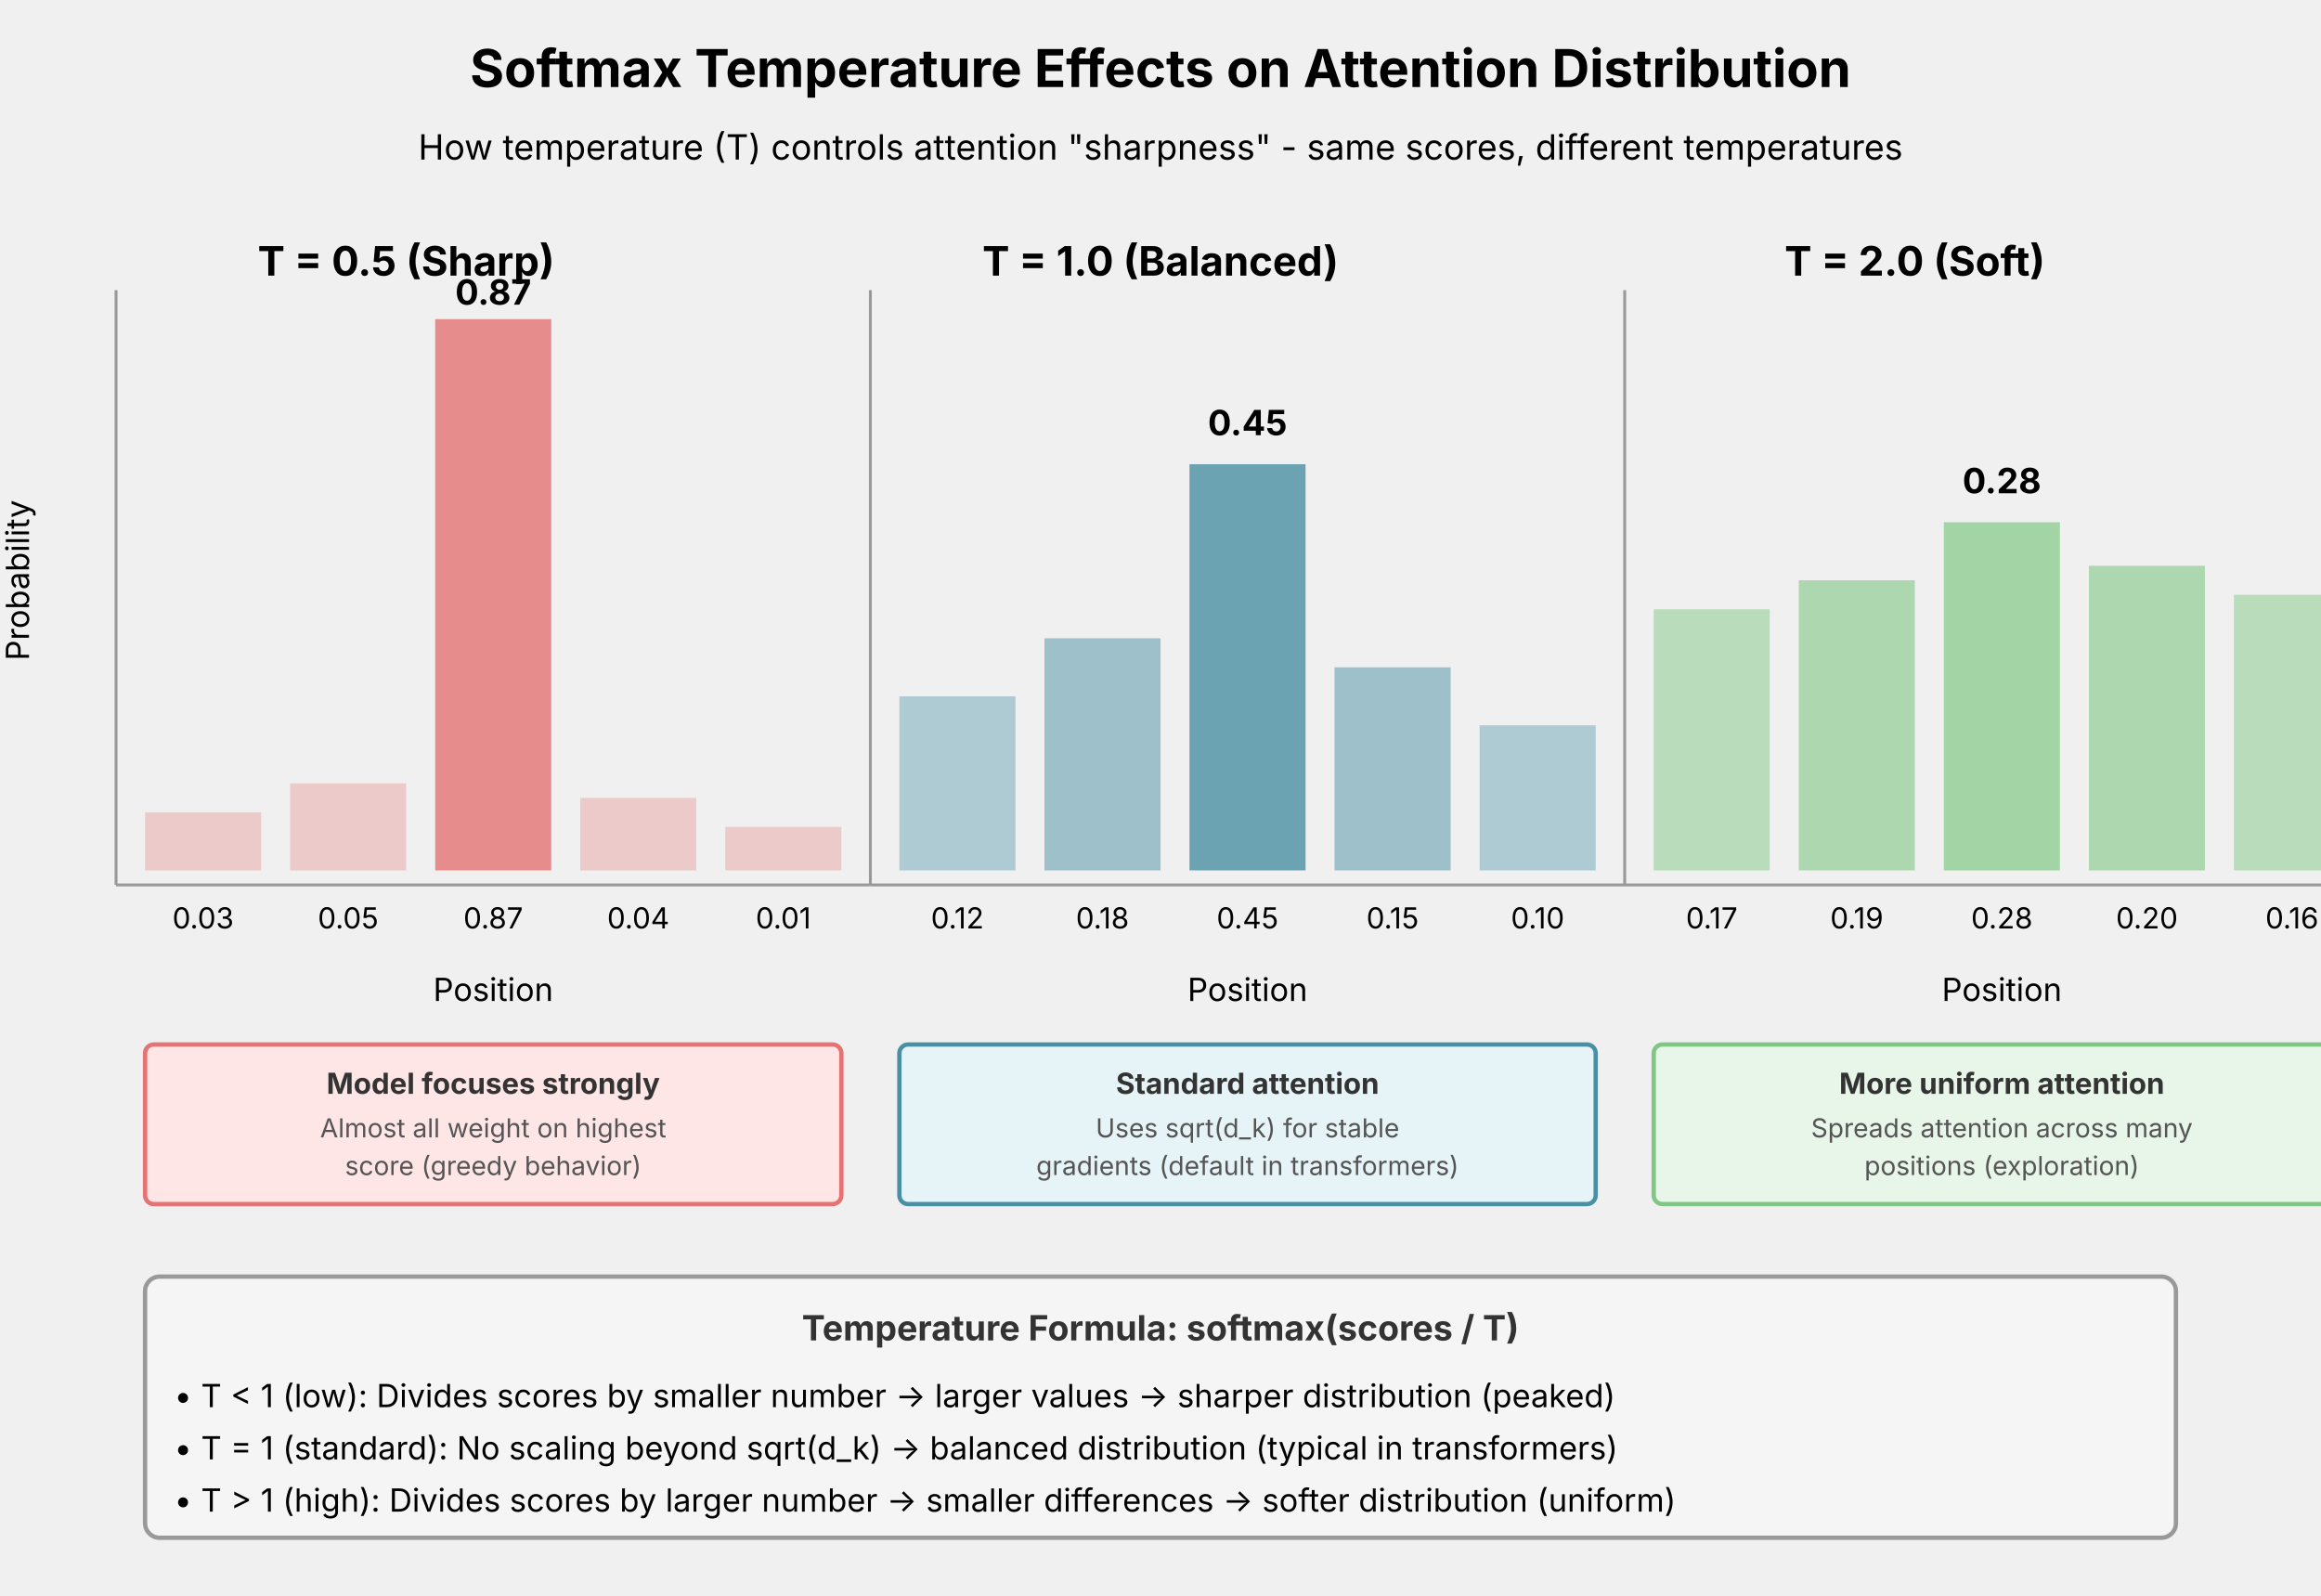
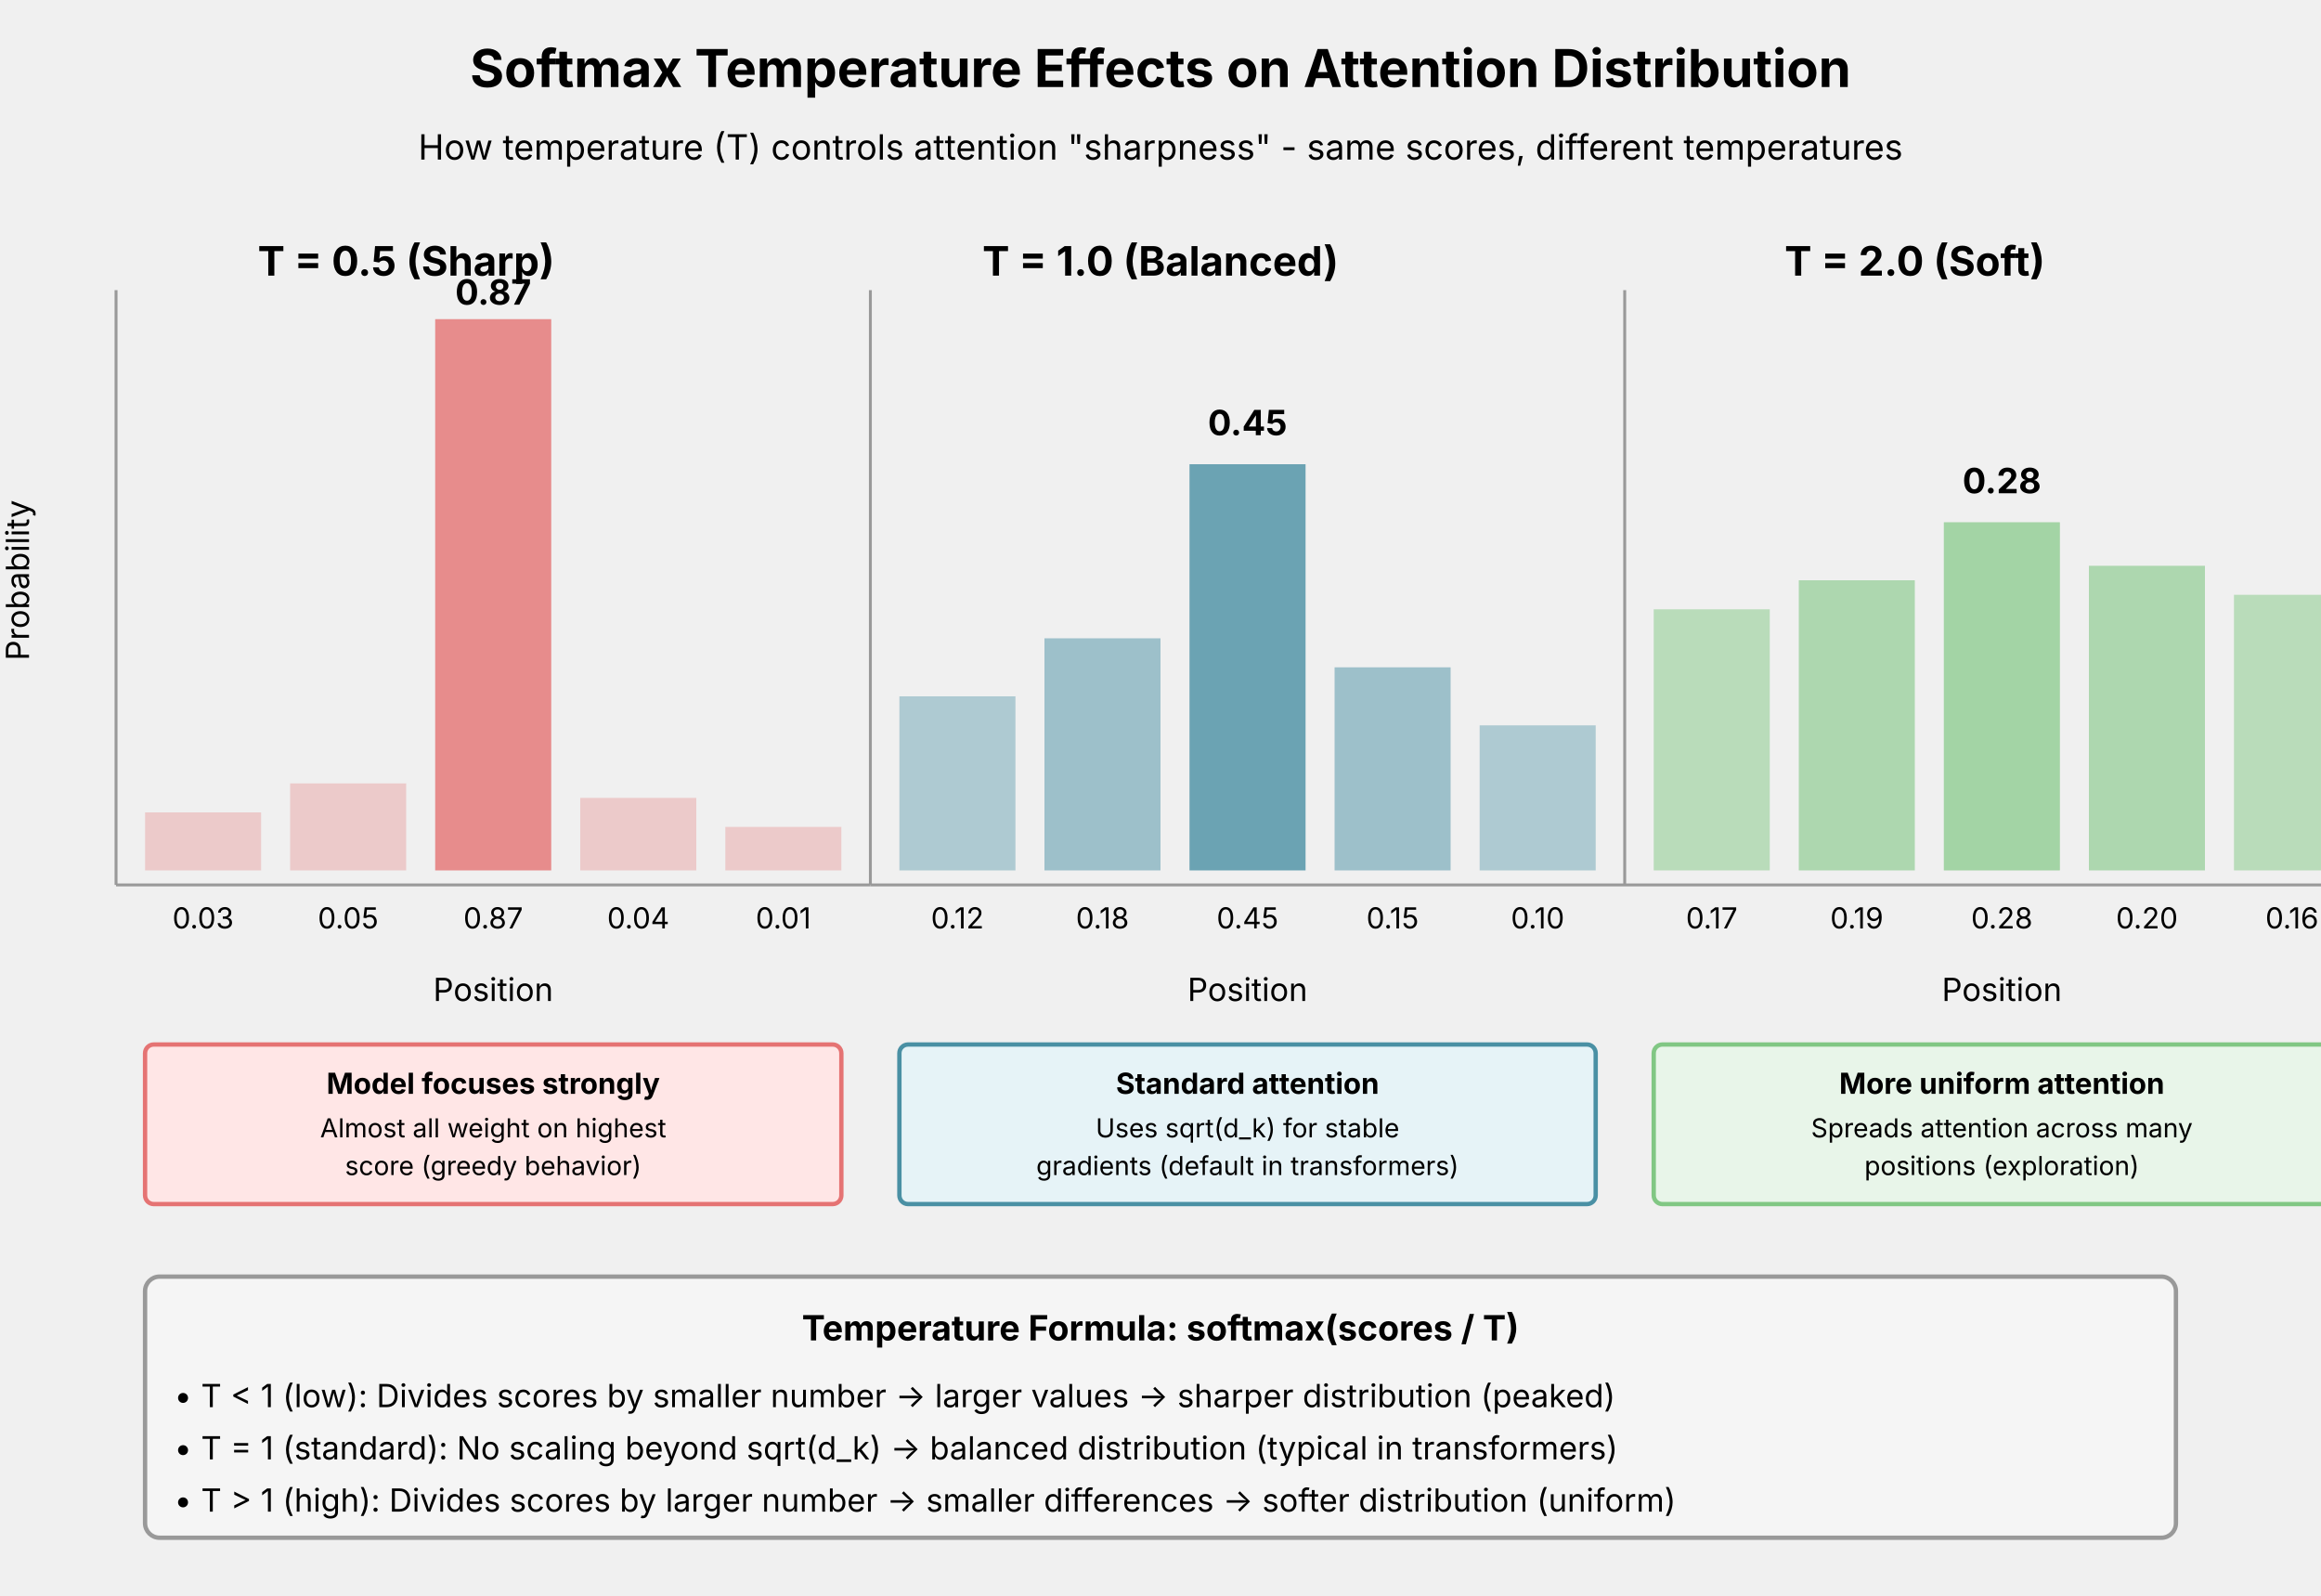
<svg xmlns="http://www.w3.org/2000/svg" viewBox="0 0 800 550">
  <style>
    /* Light mode (default) */
    text { fill: #000000; }
    .axis-text { fill: #000000; }
    .label-text { fill: #666666; }
    line[stroke="#333"] { stroke: #333333; }

    /* Dark mode */
    @media (prefers-color-scheme: dark) {
      text { fill: #ffffff; }
      .axis-text { fill: #ffffff; }
      .label-text { fill: #cccccc; }
      line[stroke="#333"] { stroke: #cccccc; }

      /* Keep white text white in dark mode (for colored backgrounds) */
      text[fill="#fff"],
      text[fill="#ffffff"],
      text[fill="white"] {
        fill: #ffffff;
      }

      /* Keep colored text readable in dark mode */
      text[fill="#E57373"] { fill: #ef5350; }
      text[fill="#81C784"] { fill: #66bb6a; }
      text[fill="#FFB74D"] { fill: #ffa726; }
      text[fill="#4A90A4"] { fill: #4fc3f7; }

      /* Override dark inline text colors */
      text[fill="#000"],
      text[fill="#000000"],
      text[fill="#333"],
      text[fill="#555"],
      text[fill="#666"] {
        fill: #ffffff;
      }

      /* Darken colored backgrounds for white text visibility */
      rect[fill="#E57373"] { fill: #8b3d3d; }
      rect[fill="#4A90A4"] { fill: #2d5f6f; }
      rect[fill="#81C784"] { fill: #4a7c4e; }
    }
  </style>
  <text x="400" y="30" font-family="system-ui, -apple-system, sans-serif" font-size="18" font-weight="bold" text-anchor="middle" fill="#333">
    Softmax Temperature Effects on Attention Distribution
  </text>
  <text x="400" y="55" font-family="system-ui, -apple-system, sans-serif" font-size="12" text-anchor="middle" fill="#666">
    How temperature (T) controls attention "sharpness" - same scores, different temperatures
  </text>
  <g id="low-temp">
    <text x="140" y="95" font-family="system-ui, -apple-system, sans-serif" font-size="14" font-weight="bold" text-anchor="middle" fill="#E57373">T = 0.5 (Sharp)</text>
    <rect x="50" y="280" width="40" height="20" fill="#E57373" opacity="0.3" />
    <text x="70" y="320" font-family="system-ui, -apple-system, sans-serif" font-size="10" text-anchor="middle" fill="#666">0.03</text>
    <rect x="100" y="270" width="40" height="30" fill="#E57373" opacity="0.3" />
    <text x="120" y="320" font-family="system-ui, -apple-system, sans-serif" font-size="10" text-anchor="middle" fill="#666">0.05</text>
    <rect x="150" y="110" width="40" height="190" fill="#E57373" opacity="0.8" />
    <text x="170" y="105" font-family="system-ui, -apple-system, sans-serif" font-size="12" font-weight="bold" text-anchor="middle" fill="#E57373">0.87</text>
    <text x="170" y="320" font-family="system-ui, -apple-system, sans-serif" font-size="10" text-anchor="middle" fill="#666">0.87</text>
    <rect x="200" y="275" width="40" height="25" fill="#E57373" opacity="0.3" />
    <text x="220" y="320" font-family="system-ui, -apple-system, sans-serif" font-size="10" text-anchor="middle" fill="#666">0.04</text>
    <rect x="250" y="285" width="40" height="15" fill="#E57373" opacity="0.3" />
    <text x="270" y="320" font-family="system-ui, -apple-system, sans-serif" font-size="10" text-anchor="middle" fill="#666">0.01</text>
    <line x1="40" y1="305" x2="300" y2="305" stroke="#999" stroke-width="1" />
    <text x="170" y="345" font-family="system-ui, -apple-system, sans-serif" font-size="11" text-anchor="middle" fill="#666">Position</text>
    <line x1="40" y1="100" x2="40" y2="305" stroke="#999" stroke-width="1" />
    <text x="10" y="200" font-family="system-ui, -apple-system, sans-serif" font-size="11" text-anchor="middle" fill="#666" transform="rotate(-90 10 200)">Probability</text>
    <rect x="50" y="360" width="240" height="55" fill="#FFE6E6" stroke="#E57373" stroke-width="1.5" rx="3" />
-     <text x="170" y="377" font-family="system-ui, -apple-system, sans-serif" font-size="10" font-weight="bold" text-anchor="middle" style="fill: #333 !important">Model focuses strongly</text>
-     <text x="170" y="392" font-family="system-ui, -apple-system, sans-serif" font-size="9" text-anchor="middle" style="fill: #555 !important">Almost all weight on highest</text>
-     <text x="170" y="405" font-family="system-ui, -apple-system, sans-serif" font-size="9" text-anchor="middle" style="fill: #555 !important">score (greedy behavior)</text>
+     <text x="170" y="377" font-family="system-ui, -apple-system, sans-serif" font-size="10" font-weight="bold" text-anchor="middle">Model focuses strongly</text>
+     <text x="170" y="392" font-family="system-ui, -apple-system, sans-serif" font-size="9" text-anchor="middle">Almost all weight on highest</text>
+     <text x="170" y="405" font-family="system-ui, -apple-system, sans-serif" font-size="9" text-anchor="middle">score (greedy behavior)</text>
  </g>
  <g id="standard-temp">
    <text x="400" y="95" font-family="system-ui, -apple-system, sans-serif" font-size="14" font-weight="bold" text-anchor="middle" fill="#4A90A4">T = 1.0 (Balanced)</text>
    <rect x="310" y="240" width="40" height="60" fill="#4A90A4" opacity="0.4" />
    <text x="330" y="320" font-family="system-ui, -apple-system, sans-serif" font-size="10" text-anchor="middle" fill="#666">0.12</text>
    <rect x="360" y="220" width="40" height="80" fill="#4A90A4" opacity="0.5" />
    <text x="380" y="320" font-family="system-ui, -apple-system, sans-serif" font-size="10" text-anchor="middle" fill="#666">0.18</text>
    <rect x="410" y="160" width="40" height="140" fill="#4A90A4" opacity="0.8" />
    <text x="430" y="150" font-family="system-ui, -apple-system, sans-serif" font-size="12" font-weight="bold" text-anchor="middle" fill="#4A90A4">0.45</text>
    <text x="430" y="320" font-family="system-ui, -apple-system, sans-serif" font-size="10" text-anchor="middle" fill="#666">0.45</text>
    <rect x="460" y="230" width="40" height="70" fill="#4A90A4" opacity="0.5" />
    <text x="480" y="320" font-family="system-ui, -apple-system, sans-serif" font-size="10" text-anchor="middle" fill="#666">0.15</text>
    <rect x="510" y="250" width="40" height="50" fill="#4A90A4" opacity="0.4" />
    <text x="530" y="320" font-family="system-ui, -apple-system, sans-serif" font-size="10" text-anchor="middle" fill="#666">0.10</text>
    <line x1="300" y1="305" x2="560" y2="305" stroke="#999" stroke-width="1" />
    <text x="430" y="345" font-family="system-ui, -apple-system, sans-serif" font-size="11" text-anchor="middle" fill="#666">Position</text>
    <line x1="300" y1="100" x2="300" y2="305" stroke="#999" stroke-width="1" />
    <rect x="310" y="360" width="240" height="55" fill="#E6F3F7" stroke="#4A90A4" stroke-width="1.5" rx="3" />
-     <text x="430" y="377" font-family="system-ui, -apple-system, sans-serif" font-size="10" font-weight="bold" text-anchor="middle" style="fill: #333 !important">Standard attention</text>
-     <text x="430" y="392" font-family="system-ui, -apple-system, sans-serif" font-size="9" text-anchor="middle" style="fill: #555 !important">Uses sqrt(d_k) for stable</text>
-     <text x="430" y="405" font-family="system-ui, -apple-system, sans-serif" font-size="9" text-anchor="middle" style="fill: #555 !important">gradients (default in transformers)</text>
+     <text x="430" y="377" font-family="system-ui, -apple-system, sans-serif" font-size="10" font-weight="bold" text-anchor="middle">Standard attention</text>
+     <text x="430" y="392" font-family="system-ui, -apple-system, sans-serif" font-size="9" text-anchor="middle">Uses sqrt(d_k) for stable</text>
+     <text x="430" y="405" font-family="system-ui, -apple-system, sans-serif" font-size="9" text-anchor="middle">gradients (default in transformers)</text>
  </g>
  <g id="high-temp">
    <text x="660" y="95" font-family="system-ui, -apple-system, sans-serif" font-size="14" font-weight="bold" text-anchor="middle" fill="#81C784">T = 2.0 (Soft)</text>
    <rect x="570" y="210" width="40" height="90" fill="#81C784" opacity="0.5" />
    <text x="590" y="320" font-family="system-ui, -apple-system, sans-serif" font-size="10" text-anchor="middle" fill="#666">0.17</text>
    <rect x="620" y="200" width="40" height="100" fill="#81C784" opacity="0.6" />
    <text x="640" y="320" font-family="system-ui, -apple-system, sans-serif" font-size="10" text-anchor="middle" fill="#666">0.19</text>
    <rect x="670" y="180" width="40" height="120" fill="#81C784" opacity="0.7" />
    <text x="690" y="170" font-family="system-ui, -apple-system, sans-serif" font-size="12" font-weight="bold" text-anchor="middle" fill="#81C784">0.28</text>
    <text x="690" y="320" font-family="system-ui, -apple-system, sans-serif" font-size="10" text-anchor="middle" fill="#666">0.28</text>
    <rect x="720" y="195" width="40" height="105" fill="#81C784" opacity="0.6" />
    <text x="740" y="320" font-family="system-ui, -apple-system, sans-serif" font-size="10" text-anchor="middle" fill="#666">0.20</text>
    <rect x="770" y="205" width="40" height="95" fill="#81C784" opacity="0.5" />
    <text x="790" y="320" font-family="system-ui, -apple-system, sans-serif" font-size="10" text-anchor="middle" fill="#666">0.16</text>
    <line x1="560" y1="305" x2="820" y2="305" stroke="#999" stroke-width="1" />
    <text x="690" y="345" font-family="system-ui, -apple-system, sans-serif" font-size="11" text-anchor="middle" fill="#666">Position</text>
    <line x1="560" y1="100" x2="560" y2="305" stroke="#999" stroke-width="1" />
    <rect x="570" y="360" width="240" height="55" fill="#E8F5E9" stroke="#81C784" stroke-width="1.5" rx="3" />
-     <text x="690" y="377" font-family="system-ui, -apple-system, sans-serif" font-size="10" font-weight="bold" text-anchor="middle" style="fill: #333 !important">More uniform attention</text>
-     <text x="690" y="392" font-family="system-ui, -apple-system, sans-serif" font-size="9" text-anchor="middle" style="fill: #555 !important">Spreads attention across many</text>
-     <text x="690" y="405" font-family="system-ui, -apple-system, sans-serif" font-size="9" text-anchor="middle" style="fill: #555 !important">positions (exploration)</text>
+     <text x="690" y="377" font-family="system-ui, -apple-system, sans-serif" font-size="10" font-weight="bold" text-anchor="middle">More uniform attention</text>
+     <text x="690" y="392" font-family="system-ui, -apple-system, sans-serif" font-size="9" text-anchor="middle">Spreads attention across many</text>
+     <text x="690" y="405" font-family="system-ui, -apple-system, sans-serif" font-size="9" text-anchor="middle">positions (exploration)</text>
  </g>
  <rect x="50" y="440" width="700" height="90" fill="#F5F5F5" stroke="#999" stroke-width="1.5" rx="5" />
-   <text x="400" y="462" font-family="system-ui, -apple-system, sans-serif" font-size="12" font-weight="bold" text-anchor="middle" style="fill: #333 !important">Temperature Formula: softmax(scores / T)</text>
+   <text x="400" y="462" font-family="system-ui, -apple-system, sans-serif" font-size="12" font-weight="bold" text-anchor="middle">Temperature Formula: softmax(scores / T)</text>
  <text x="60" y="485" font-family="system-ui, -apple-system, sans-serif" font-size="11" fill="#555">• T &lt; 1 (low): Divides scores by smaller number → larger values → sharper distribution (peaked)</text>
  <text x="60" y="503" font-family="system-ui, -apple-system, sans-serif" font-size="11" fill="#555">• T = 1 (standard): No scaling beyond sqrt(d_k) → balanced distribution (typical in transformers)</text>
  <text x="60" y="521" font-family="system-ui, -apple-system, sans-serif" font-size="11" fill="#555">• T &gt; 1 (high): Divides scores by larger number → smaller differences → softer distribution (uniform)</text>
</svg>
